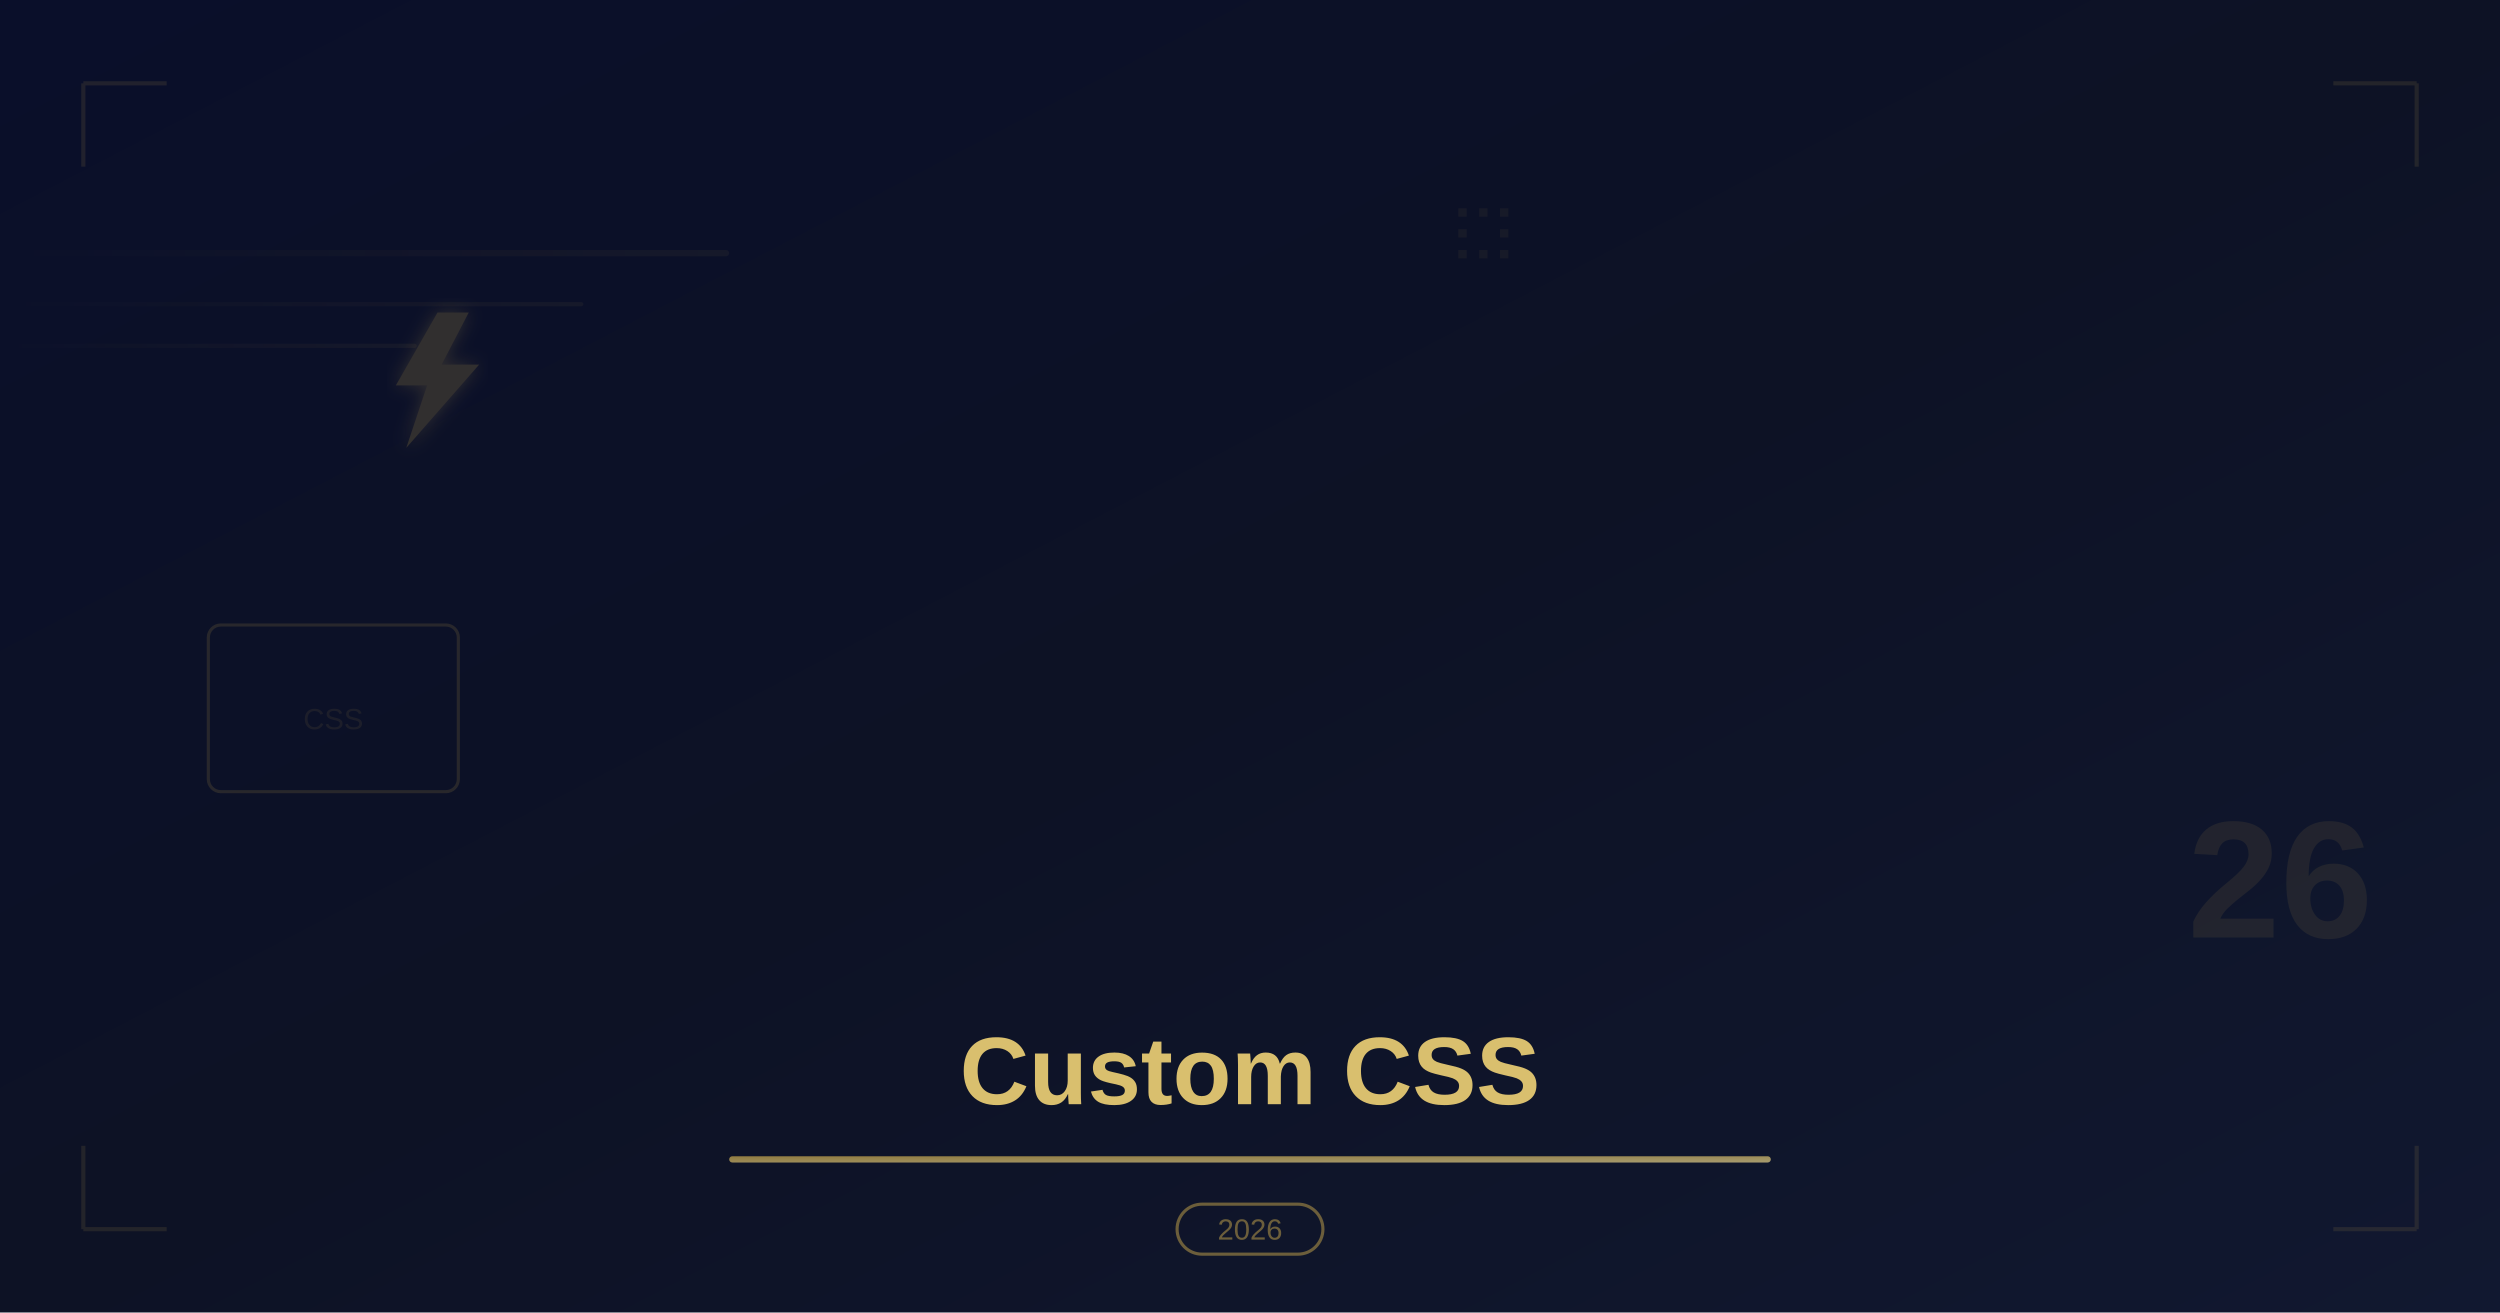
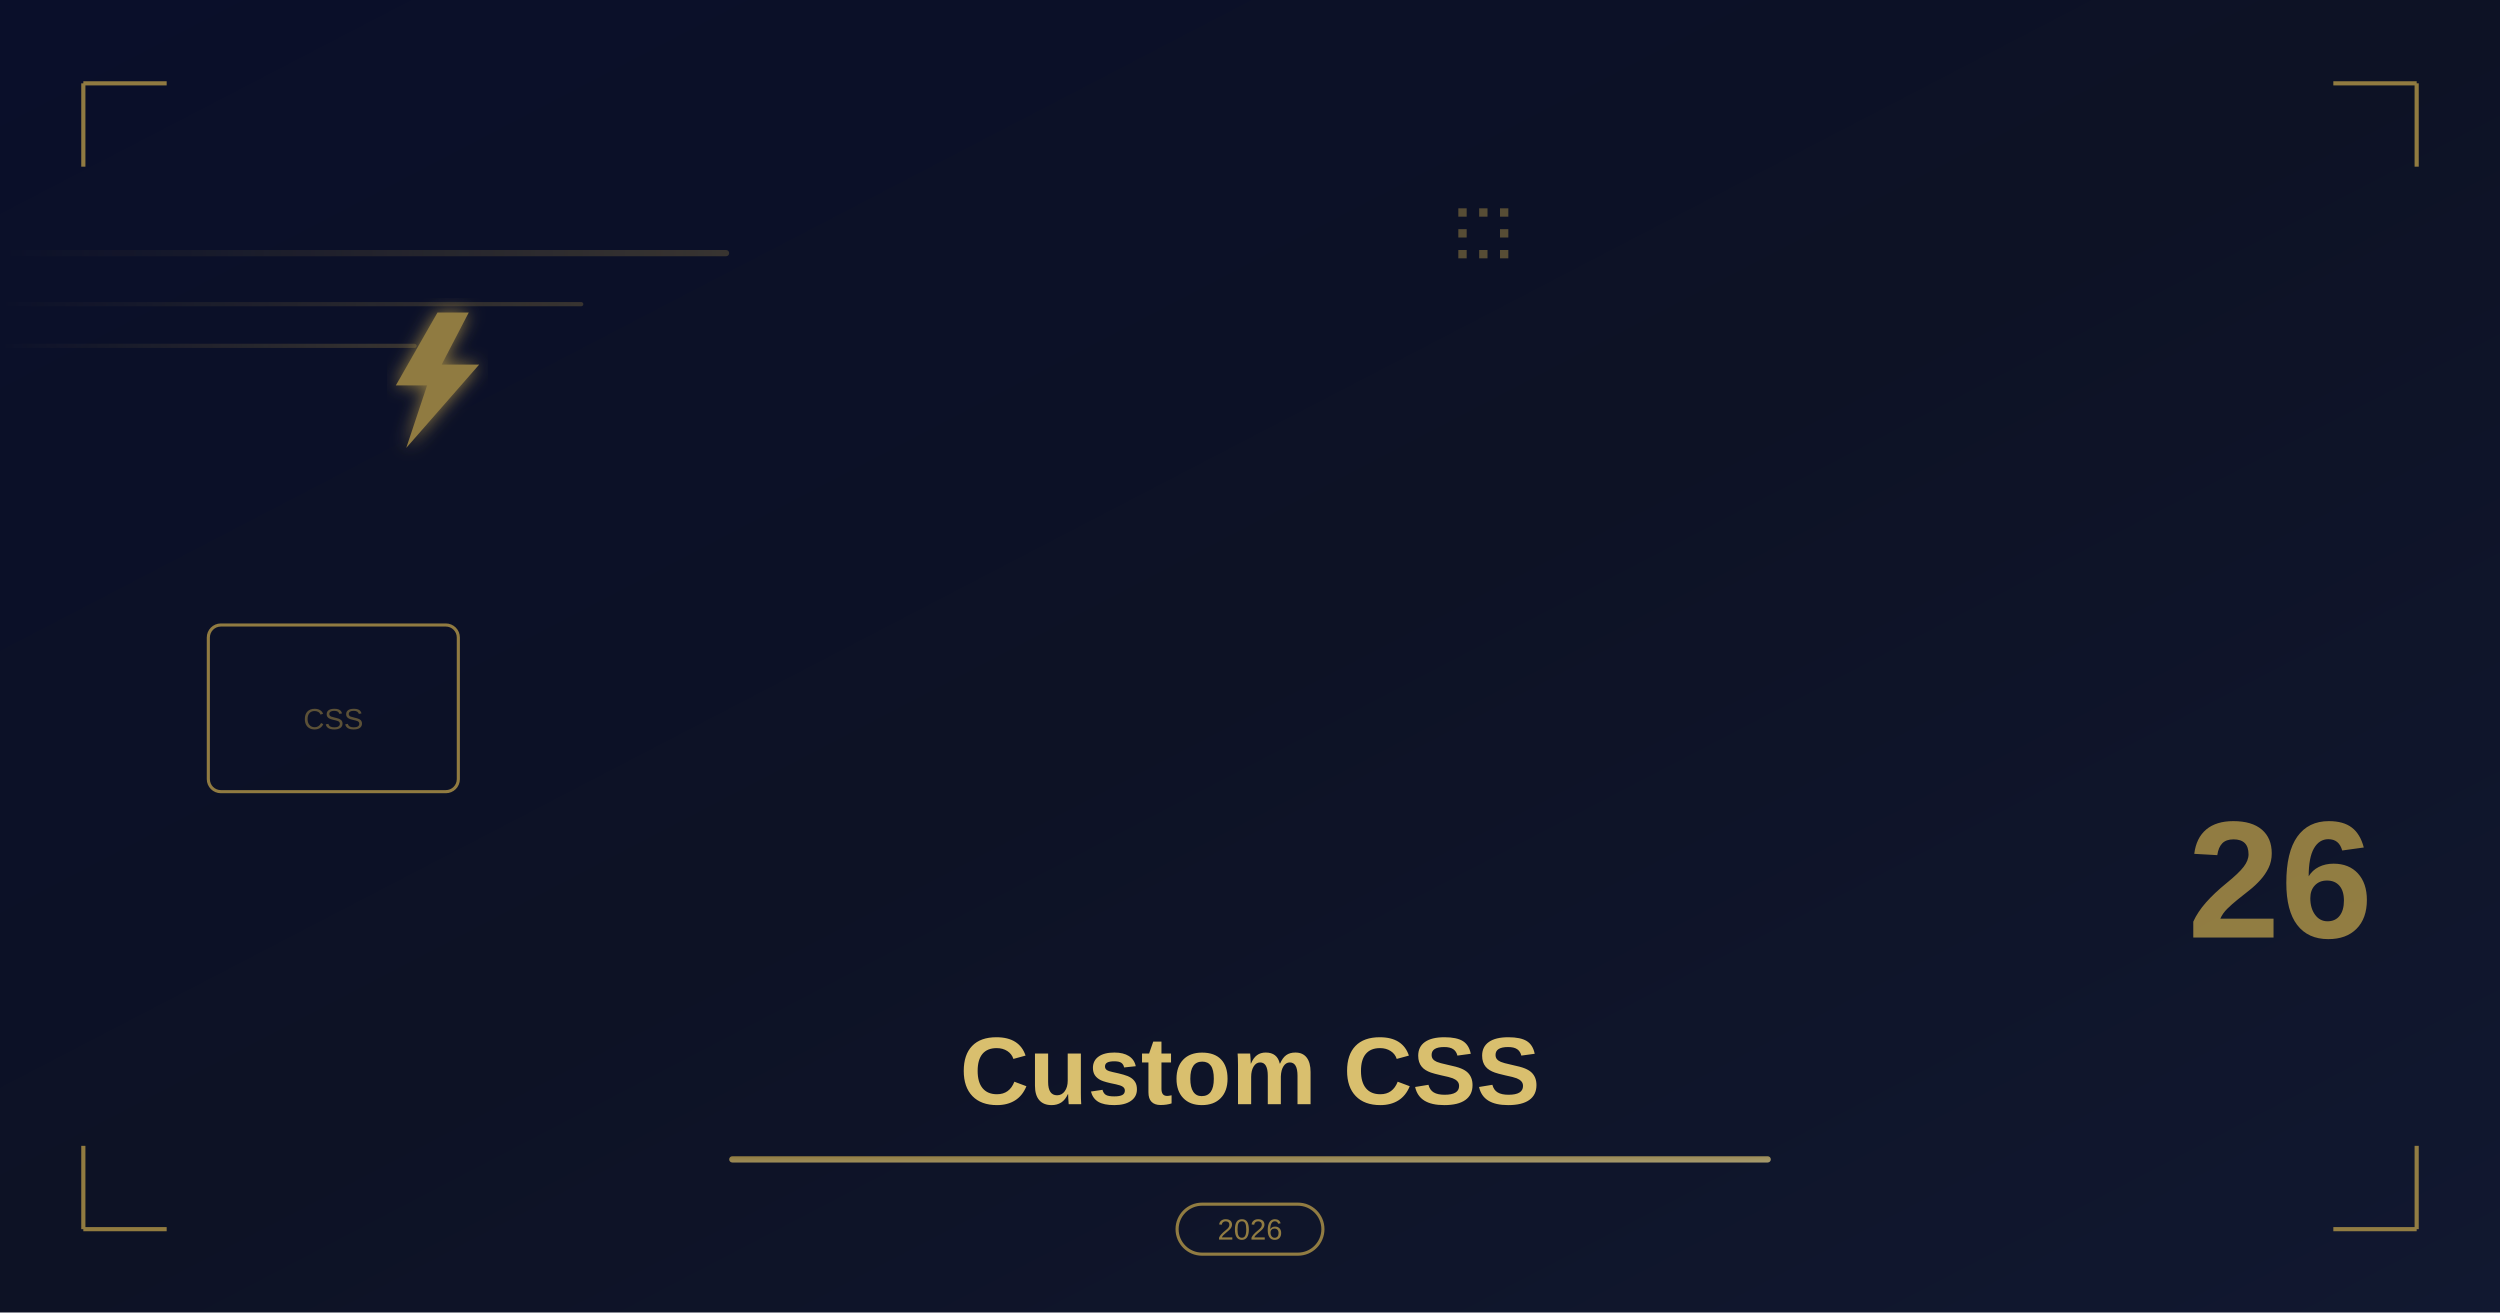
<svg xmlns="http://www.w3.org/2000/svg" viewBox="0 0 1200 630" width="1200" height="630">
  <defs>
    <linearGradient id="goldGrad" x1="0%" y1="0%" x2="100%" y2="100%">
      <stop offset="0%" stop-color="#c9a84c" />
      <stop offset="100%" stop-color="#e8d48b" />
    </linearGradient>
    <linearGradient id="speedGrad" x1="0%" y1="0%" x2="100%" y2="0%">
      <stop offset="0%" stop-color="#c9a84c" stop-opacity="0" />
      <stop offset="100%" stop-color="#c9a84c" stop-opacity="0.6" />
    </linearGradient>
    <linearGradient id="bgGrad" x1="0%" y1="0%" x2="100%" y2="100%">
      <stop offset="0%" stop-color="#0a0f2a" />
      <stop offset="50%" stop-color="#0d1225" />
      <stop offset="100%" stop-color="#111830" />
    </linearGradient>
    <filter id="glow">
      <feGaussianBlur stdDeviation="4" result="blur" />
      <feMerge>
        <feMergeNode in="blur" />
        <feMergeNode in="SourceGraphic" />
      </feMerge>
    </filter>
  </defs>
  <rect width="1200" height="630" fill="url(#bgGrad)" />
-   <g transform="translate(180, 150)" opacity="0.2" filter="url(#glow)">
+   <g transform="translate(180, 150)" opacity="0.7" filter="url(#glow)">
    <polygon points="30,0 10,35 25,35 15,65 50,25 32,25 45,0" fill="#c9a84c" />
  </g>
-   <g opacity="0.1">
+   <g opacity="0.4">
    <rect x="0" y="120" width="350" height="3" rx="1.5" fill="url(#speedGrad)" />
    <rect x="0" y="145" width="280" height="2" rx="1" fill="url(#speedGrad)" />
    <rect x="0" y="165" width="200" height="2" rx="1" fill="url(#speedGrad)" />
  </g>
-   <g transform="translate(100, 300)" opacity="0.15">
+   <g transform="translate(100, 300)" opacity="0.7">
    <rect x="0" y="0" width="120" height="80" rx="6" fill="none" stroke="#c9a84c" stroke-width="1.5" />
    <text x="60" y="50" font-family="Arial, sans-serif" font-size="14" fill="#c9a84c" text-anchor="middle" opacity="0.6">CSS</text>
  </g>
-   <g transform="translate(1050, 450)" opacity="0.1">
+   <g transform="translate(1050, 450)" opacity="0.7">
    <text x="0" y="0" font-family="Arial, sans-serif" font-size="80" fill="#c9a84c" font-weight="bold">26</text>
  </g>
-   <g fill="#c9a84c" opacity="0.06">
+   <g fill="#c9a84c" opacity="0.4">
    <rect x="700" y="100" width="4" height="4" />
    <rect x="710" y="100" width="4" height="4" />
    <rect x="720" y="100" width="4" height="4" />
    <rect x="700" y="110" width="4" height="4" />
    <rect x="720" y="110" width="4" height="4" />
    <rect x="700" y="120" width="4" height="4" />
    <rect x="710" y="120" width="4" height="4" />
    <rect x="720" y="120" width="4" height="4" />
  </g>
-   <g opacity="0.12" fill="none" stroke="#c9a84c" stroke-width="2">
+   <g opacity="0.7" fill="none" stroke="#c9a84c" stroke-width="2">
    <path d="M40,40 L40,80 M40,40 L80,40" />
    <path d="M1160,40 L1160,80 M1160,40 L1120,40" />
    <path d="M40,590 L40,550 M40,590 L80,590" />
    <path d="M1160,590 L1160,550 M1160,590 L1120,590" />
  </g>
  <text x="600" y="530" font-family="Arial, Helvetica, sans-serif" font-size="46" fill="#D9BF6E" text-anchor="middle" font-weight="bold">Custom CSS</text>
  <rect x="350" y="555" width="500" height="3" rx="1.5" fill="url(#goldGrad)" opacity="0.7" />
-   <g transform="translate(600, 590)" opacity="0.5">
+   <g transform="translate(600, 590)" opacity="0.7">
    <rect x="-35" y="-12" width="70" height="24" rx="12" fill="none" stroke="#c9a84c" stroke-width="1.5" />
    <text x="0" y="5" font-family="Arial, sans-serif" font-size="14" fill="#c9a84c" text-anchor="middle">2026</text>
  </g>
</svg>
